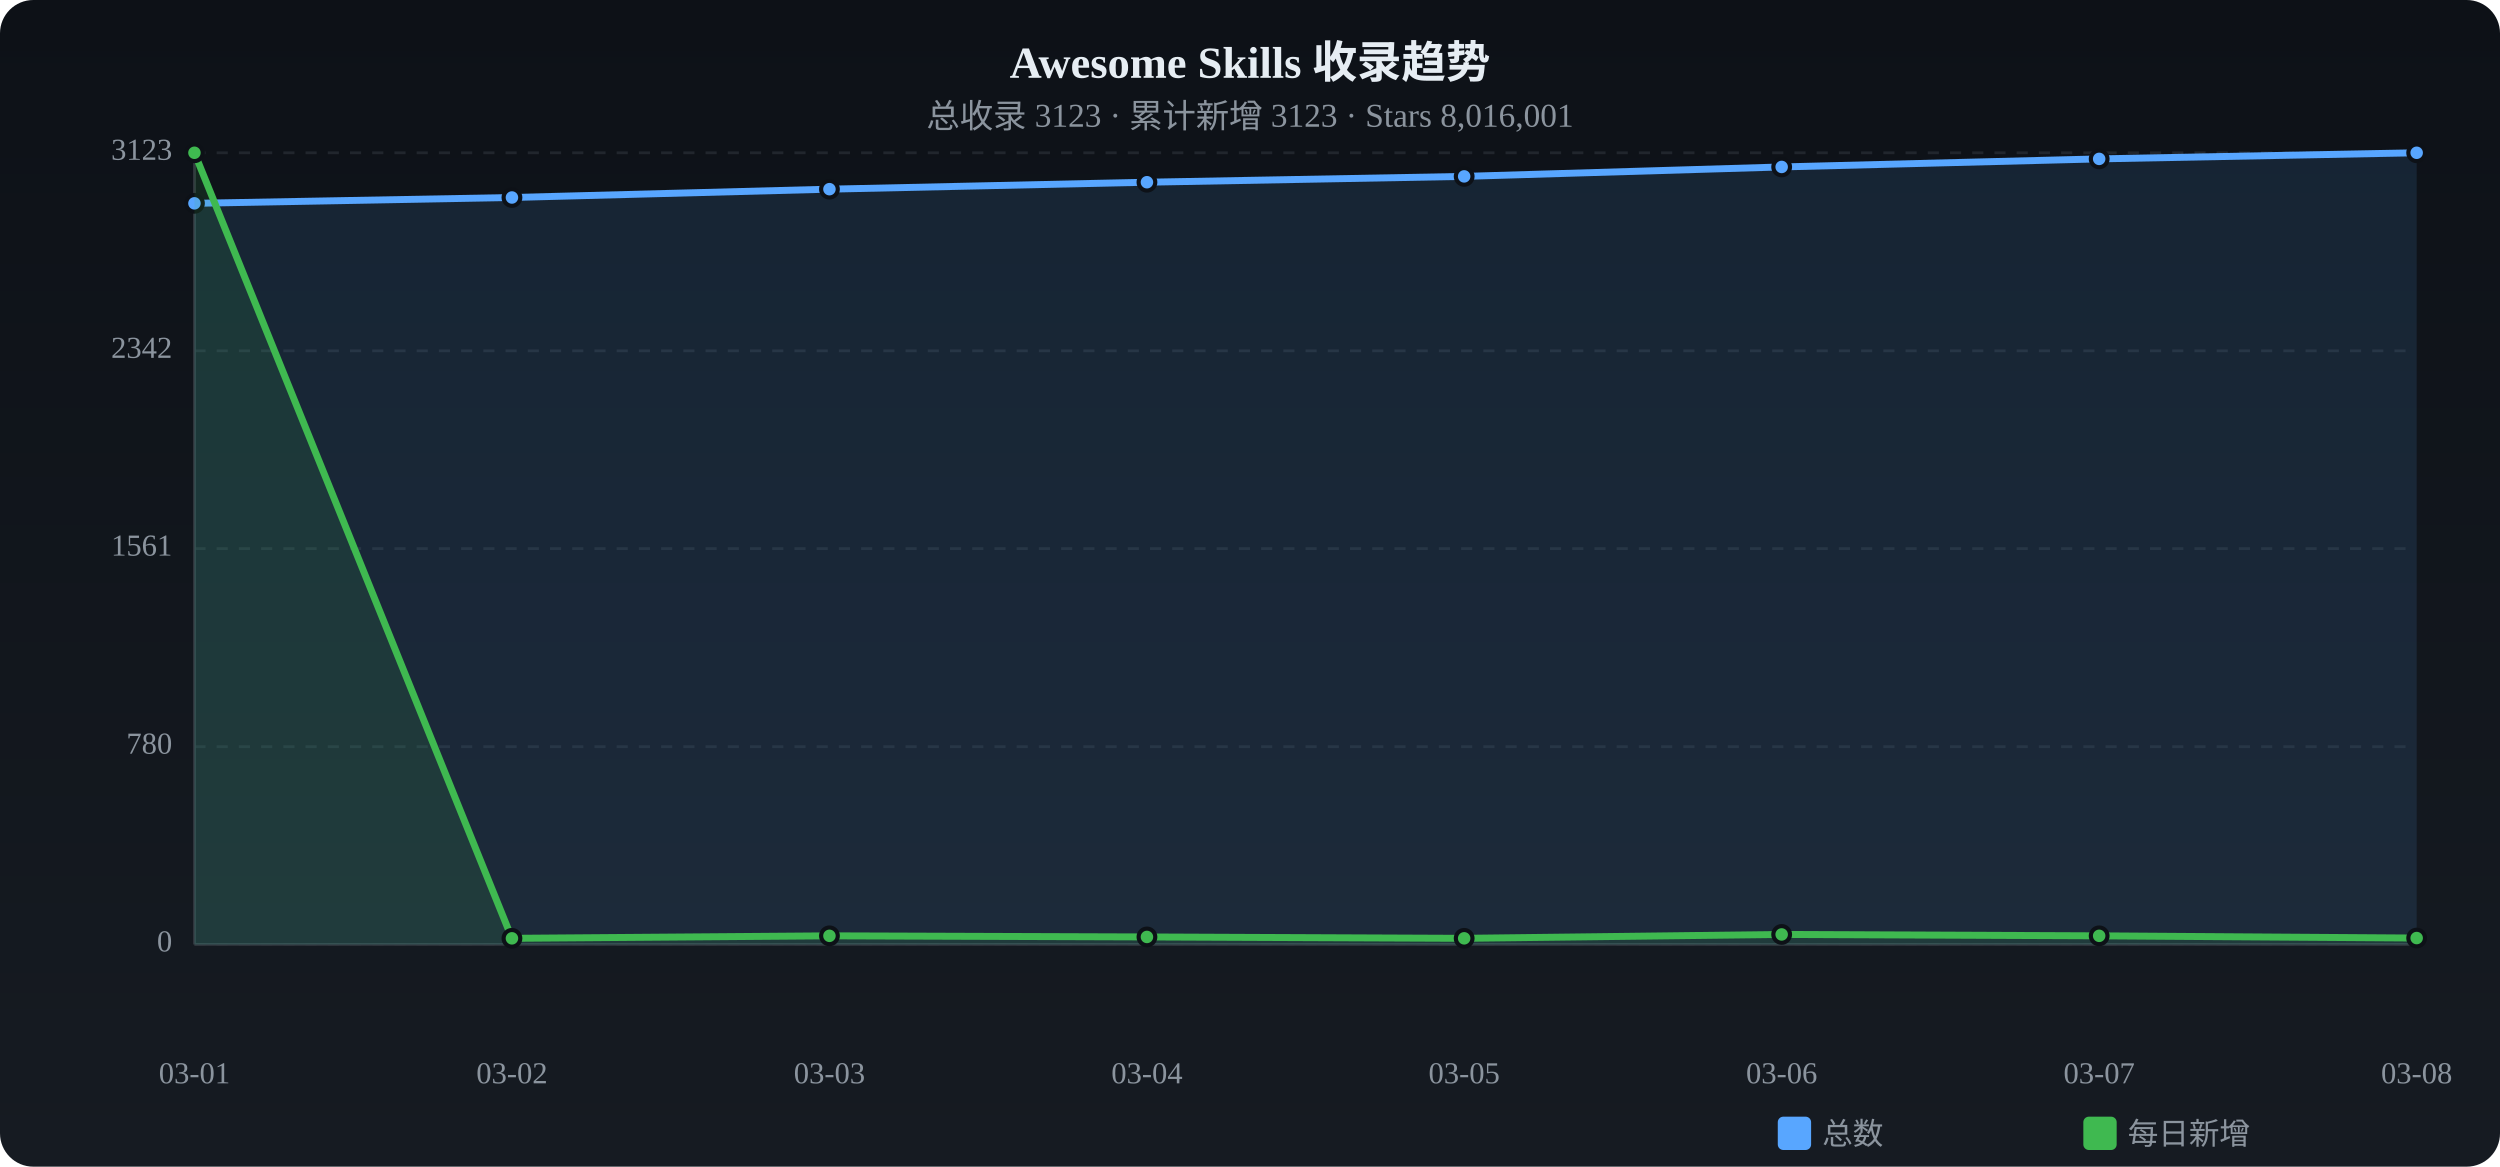
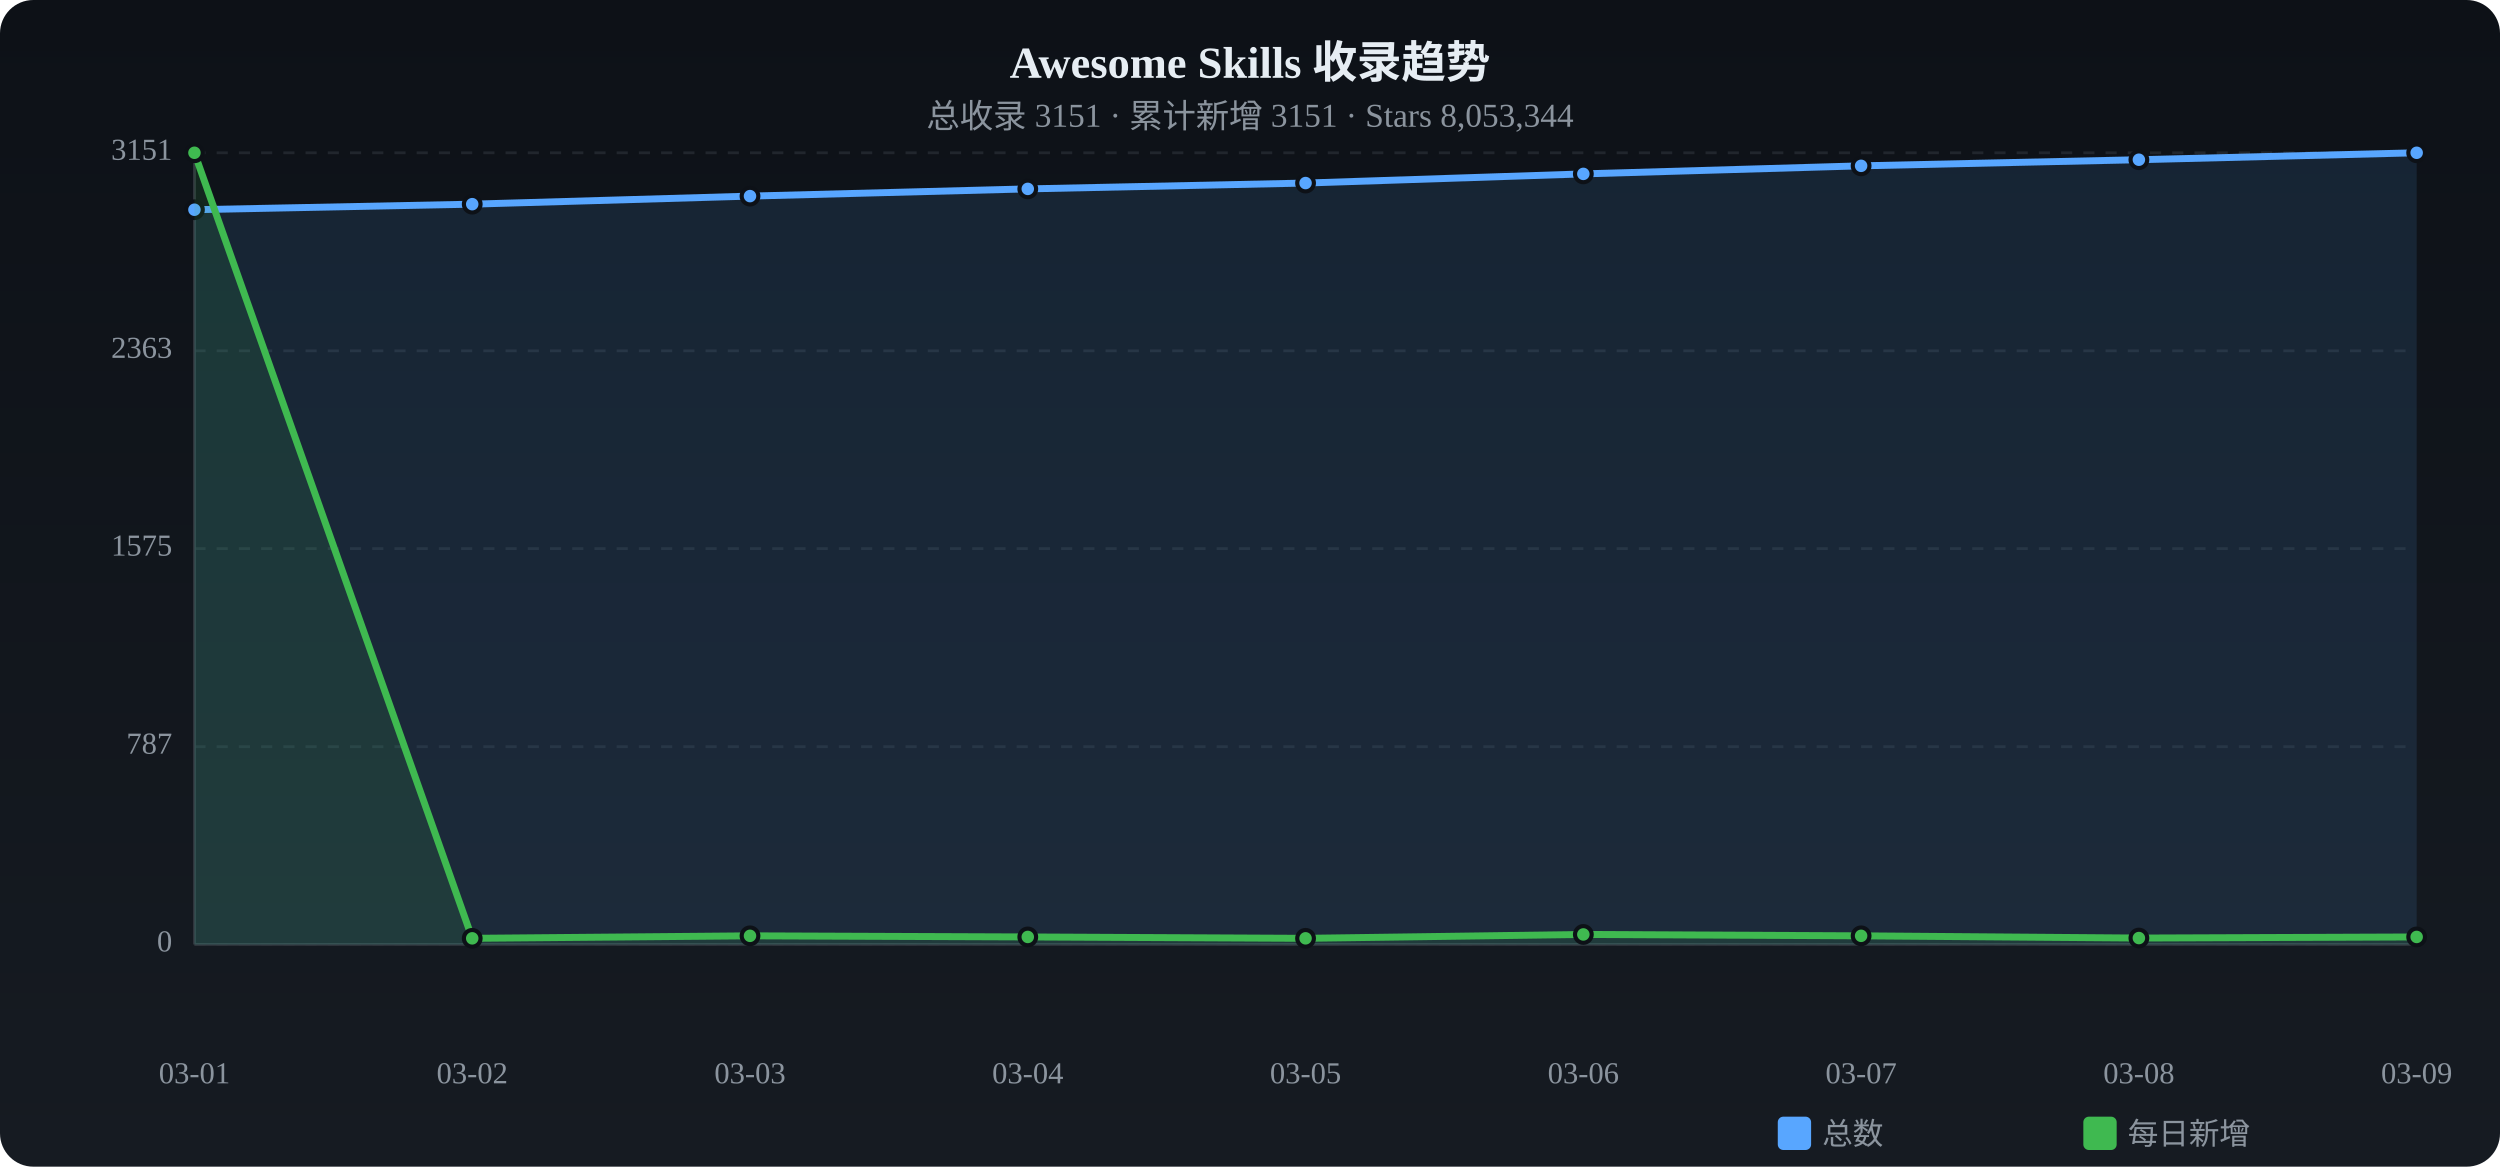
<svg xmlns="http://www.w3.org/2000/svg" viewBox="0 0 900 420" width="900" height="420">
  <defs>
    <linearGradient id="tbg" x1="0%" y1="0%" x2="0%" y2="100%">
      <stop offset="0%" stop-color="#0d1117" />
      <stop offset="100%" stop-color="#161b22" />
    </linearGradient>
  </defs>
  <rect width="900" height="420" rx="12" fill="url(#tbg)" />
  <text x="450.0" y="28" text-anchor="middle" fill="#e6edf3" font-size="16" font-weight="bold">Awesome Skills 收录趋势</text>
-   <text x="450.0" y="46" text-anchor="middle" fill="#8b949e" font-size="12">总收录 3123 · 累计新增 3123 · Stars 8,016,001</text>
+   <text x="450.0" y="46" text-anchor="middle" fill="#8b949e" font-size="12">总收录 3151 · 累计新增 3151 · Stars 8,053,344</text>
  <text x="62" y="340.0" text-anchor="end" fill="#8b949e" font-size="11" dominant-baseline="middle">0</text>
  <line x1="70" y1="340.0" x2="870" y2="340.0" stroke="#21262d" stroke-dasharray="4 4" />
-   <text x="62" y="268.8" text-anchor="end" fill="#8b949e" font-size="11" dominant-baseline="middle">780</text>
+   <text x="62" y="268.8" text-anchor="end" fill="#8b949e" font-size="11" dominant-baseline="middle">787</text>
  <line x1="70" y1="268.8" x2="870" y2="268.8" stroke="#21262d" stroke-dasharray="4 4" />
-   <text x="62" y="197.5" text-anchor="end" fill="#8b949e" font-size="11" dominant-baseline="middle">1561</text>
+   <text x="62" y="197.5" text-anchor="end" fill="#8b949e" font-size="11" dominant-baseline="middle">1575</text>
  <line x1="70" y1="197.5" x2="870" y2="197.5" stroke="#21262d" stroke-dasharray="4 4" />
-   <text x="62" y="126.3" text-anchor="end" fill="#8b949e" font-size="11" dominant-baseline="middle">2342</text>
+   <text x="62" y="126.3" text-anchor="end" fill="#8b949e" font-size="11" dominant-baseline="middle">2363</text>
  <line x1="70" y1="126.3" x2="870" y2="126.3" stroke="#21262d" stroke-dasharray="4 4" />
-   <text x="62" y="55.0" text-anchor="end" fill="#8b949e" font-size="11" dominant-baseline="middle">3123</text>
+   <text x="62" y="55.0" text-anchor="end" fill="#8b949e" font-size="11" dominant-baseline="middle">3151</text>
  <line x1="70" y1="55.0" x2="870" y2="55.0" stroke="#21262d" stroke-dasharray="4 4" />
  <line x1="70" y1="55" x2="70" y2="340" stroke="#30363d" />
  <line x1="70" y1="340" x2="870" y2="340" stroke="#30363d" />
-   <path d="M70.0,73.2 L184.3,71.1 L298.6,68.1 L412.9,65.6 L527.1,63.5 L641.4,60.1 L755.7,57.2 L870.0,55.0 L870.0,340 L70.0,340 Z" fill="#58a6ff" opacity="0.12" />
-   <polyline points="70.0,73.2 184.3,71.1 298.6,68.1 412.9,65.6 527.1,63.5 641.4,60.1 755.7,57.2 870.0,55.0" fill="none" stroke="#58a6ff" stroke-width="2.5" stroke-linecap="round" stroke-linejoin="round" />
-   <circle cx="70.0" cy="73.2" r="3" fill="#58a6ff" stroke="#0d1117" stroke-width="1.5" />
-   <circle cx="184.3" cy="71.1" r="3" fill="#58a6ff" stroke="#0d1117" stroke-width="1.5" />
-   <circle cx="298.6" cy="68.1" r="3" fill="#58a6ff" stroke="#0d1117" stroke-width="1.5" />
-   <circle cx="412.9" cy="65.6" r="3" fill="#58a6ff" stroke="#0d1117" stroke-width="1.5" />
-   <circle cx="527.1" cy="63.5" r="3" fill="#58a6ff" stroke="#0d1117" stroke-width="1.5" />
-   <circle cx="641.4" cy="60.1" r="3" fill="#58a6ff" stroke="#0d1117" stroke-width="1.5" />
-   <circle cx="755.7" cy="57.2" r="3" fill="#58a6ff" stroke="#0d1117" stroke-width="1.5" />
+   <path d="M70.0,75.5 L170.0,73.5 L270.0,70.6 L370.0,68.0 L470.0,65.9 L570.0,62.6 L670.0,59.7 L770.0,57.5 L870.0,55.0 L870.0,340 L70.0,340 Z" fill="#58a6ff" opacity="0.12" />
+   <polyline points="70.0,75.5 170.0,73.5 270.0,70.6 370.0,68.0 470.0,65.9 570.0,62.6 670.0,59.7 770.0,57.5 870.0,55.0" fill="none" stroke="#58a6ff" stroke-width="2.5" stroke-linecap="round" stroke-linejoin="round" />
+   <circle cx="70.0" cy="75.5" r="3" fill="#58a6ff" stroke="#0d1117" stroke-width="1.5" />
+   <circle cx="170.0" cy="73.5" r="3" fill="#58a6ff" stroke="#0d1117" stroke-width="1.5" />
+   <circle cx="270.0" cy="70.6" r="3" fill="#58a6ff" stroke="#0d1117" stroke-width="1.5" />
+   <circle cx="370.0" cy="68.0" r="3" fill="#58a6ff" stroke="#0d1117" stroke-width="1.5" />
+   <circle cx="470.0" cy="65.9" r="3" fill="#58a6ff" stroke="#0d1117" stroke-width="1.5" />
+   <circle cx="570.0" cy="62.6" r="3" fill="#58a6ff" stroke="#0d1117" stroke-width="1.5" />
+   <circle cx="670.0" cy="59.7" r="3" fill="#58a6ff" stroke="#0d1117" stroke-width="1.5" />
+   <circle cx="770.0" cy="57.5" r="3" fill="#58a6ff" stroke="#0d1117" stroke-width="1.5" />
  <circle cx="870.0" cy="55.0" r="3" fill="#58a6ff" stroke="#0d1117" stroke-width="1.5" />
-   <path d="M70.0,55.0 L184.3,337.8 L298.6,336.9 L412.9,337.3 L527.1,337.8 L641.4,336.4 L755.7,336.9 L870.0,337.7 L870.0,340 L70.0,340 Z" fill="#3fb950" opacity="0.12" />
-   <polyline points="70.0,55.0 184.3,337.8 298.6,336.9 412.9,337.3 527.1,337.8 641.4,336.4 755.7,336.9 870.0,337.7" fill="none" stroke="#3fb950" stroke-width="2.5" stroke-linecap="round" stroke-linejoin="round" />
+   <path d="M70.0,55.0 L170.0,337.8 L270.0,336.9 L370.0,337.3 L470.0,337.8 L570.0,336.4 L670.0,336.9 L770.0,337.7 L870.0,337.3 L870.0,340 L70.0,340 Z" fill="#3fb950" opacity="0.12" />
+   <polyline points="70.0,55.0 170.0,337.8 270.0,336.9 370.0,337.3 470.0,337.8 570.0,336.4 670.0,336.9 770.0,337.7 870.0,337.3" fill="none" stroke="#3fb950" stroke-width="2.5" stroke-linecap="round" stroke-linejoin="round" />
  <circle cx="70.0" cy="55.0" r="3" fill="#3fb950" stroke="#0d1117" stroke-width="1.5" />
-   <circle cx="184.3" cy="337.8" r="3" fill="#3fb950" stroke="#0d1117" stroke-width="1.5" />
-   <circle cx="298.6" cy="336.9" r="3" fill="#3fb950" stroke="#0d1117" stroke-width="1.5" />
-   <circle cx="412.9" cy="337.3" r="3" fill="#3fb950" stroke="#0d1117" stroke-width="1.5" />
-   <circle cx="527.1" cy="337.8" r="3" fill="#3fb950" stroke="#0d1117" stroke-width="1.5" />
-   <circle cx="641.4" cy="336.4" r="3" fill="#3fb950" stroke="#0d1117" stroke-width="1.5" />
-   <circle cx="755.7" cy="336.9" r="3" fill="#3fb950" stroke="#0d1117" stroke-width="1.5" />
-   <circle cx="870.0" cy="337.7" r="3" fill="#3fb950" stroke="#0d1117" stroke-width="1.5" />
+   <circle cx="170.0" cy="337.8" r="3" fill="#3fb950" stroke="#0d1117" stroke-width="1.5" />
+   <circle cx="270.0" cy="336.9" r="3" fill="#3fb950" stroke="#0d1117" stroke-width="1.5" />
+   <circle cx="370.0" cy="337.3" r="3" fill="#3fb950" stroke="#0d1117" stroke-width="1.5" />
+   <circle cx="470.0" cy="337.8" r="3" fill="#3fb950" stroke="#0d1117" stroke-width="1.5" />
+   <circle cx="570.0" cy="336.4" r="3" fill="#3fb950" stroke="#0d1117" stroke-width="1.5" />
+   <circle cx="670.0" cy="336.9" r="3" fill="#3fb950" stroke="#0d1117" stroke-width="1.5" />
+   <circle cx="770.0" cy="337.7" r="3" fill="#3fb950" stroke="#0d1117" stroke-width="1.5" />
+   <circle cx="870.0" cy="337.3" r="3" fill="#3fb950" stroke="#0d1117" stroke-width="1.5" />
  <text x="70.0" y="390" text-anchor="middle" fill="#8b949e" font-size="11">03-01</text>
-   <text x="184.3" y="390" text-anchor="middle" fill="#8b949e" font-size="11">03-02</text>
-   <text x="298.6" y="390" text-anchor="middle" fill="#8b949e" font-size="11">03-03</text>
-   <text x="412.9" y="390" text-anchor="middle" fill="#8b949e" font-size="11">03-04</text>
-   <text x="527.1" y="390" text-anchor="middle" fill="#8b949e" font-size="11">03-05</text>
-   <text x="641.4" y="390" text-anchor="middle" fill="#8b949e" font-size="11">03-06</text>
-   <text x="755.7" y="390" text-anchor="middle" fill="#8b949e" font-size="11">03-07</text>
-   <text x="870.0" y="390" text-anchor="middle" fill="#8b949e" font-size="11">03-08</text>
+   <text x="170.0" y="390" text-anchor="middle" fill="#8b949e" font-size="11">03-02</text>
+   <text x="270.0" y="390" text-anchor="middle" fill="#8b949e" font-size="11">03-03</text>
+   <text x="370.0" y="390" text-anchor="middle" fill="#8b949e" font-size="11">03-04</text>
+   <text x="470.0" y="390" text-anchor="middle" fill="#8b949e" font-size="11">03-05</text>
+   <text x="570.0" y="390" text-anchor="middle" fill="#8b949e" font-size="11">03-06</text>
+   <text x="670.0" y="390" text-anchor="middle" fill="#8b949e" font-size="11">03-07</text>
+   <text x="770.0" y="390" text-anchor="middle" fill="#8b949e" font-size="11">03-08</text>
+   <text x="870.0" y="390" text-anchor="middle" fill="#8b949e" font-size="11">03-09</text>
  <rect x="640" y="402" width="12" height="12" rx="2" fill="#58a6ff" />
  <text x="656" y="412" fill="#8b949e" font-size="11">总数</text>
  <rect x="750" y="402" width="12" height="12" rx="2" fill="#3fb950" />
  <text x="766" y="412" fill="#8b949e" font-size="11">每日新增</text>
</svg>
